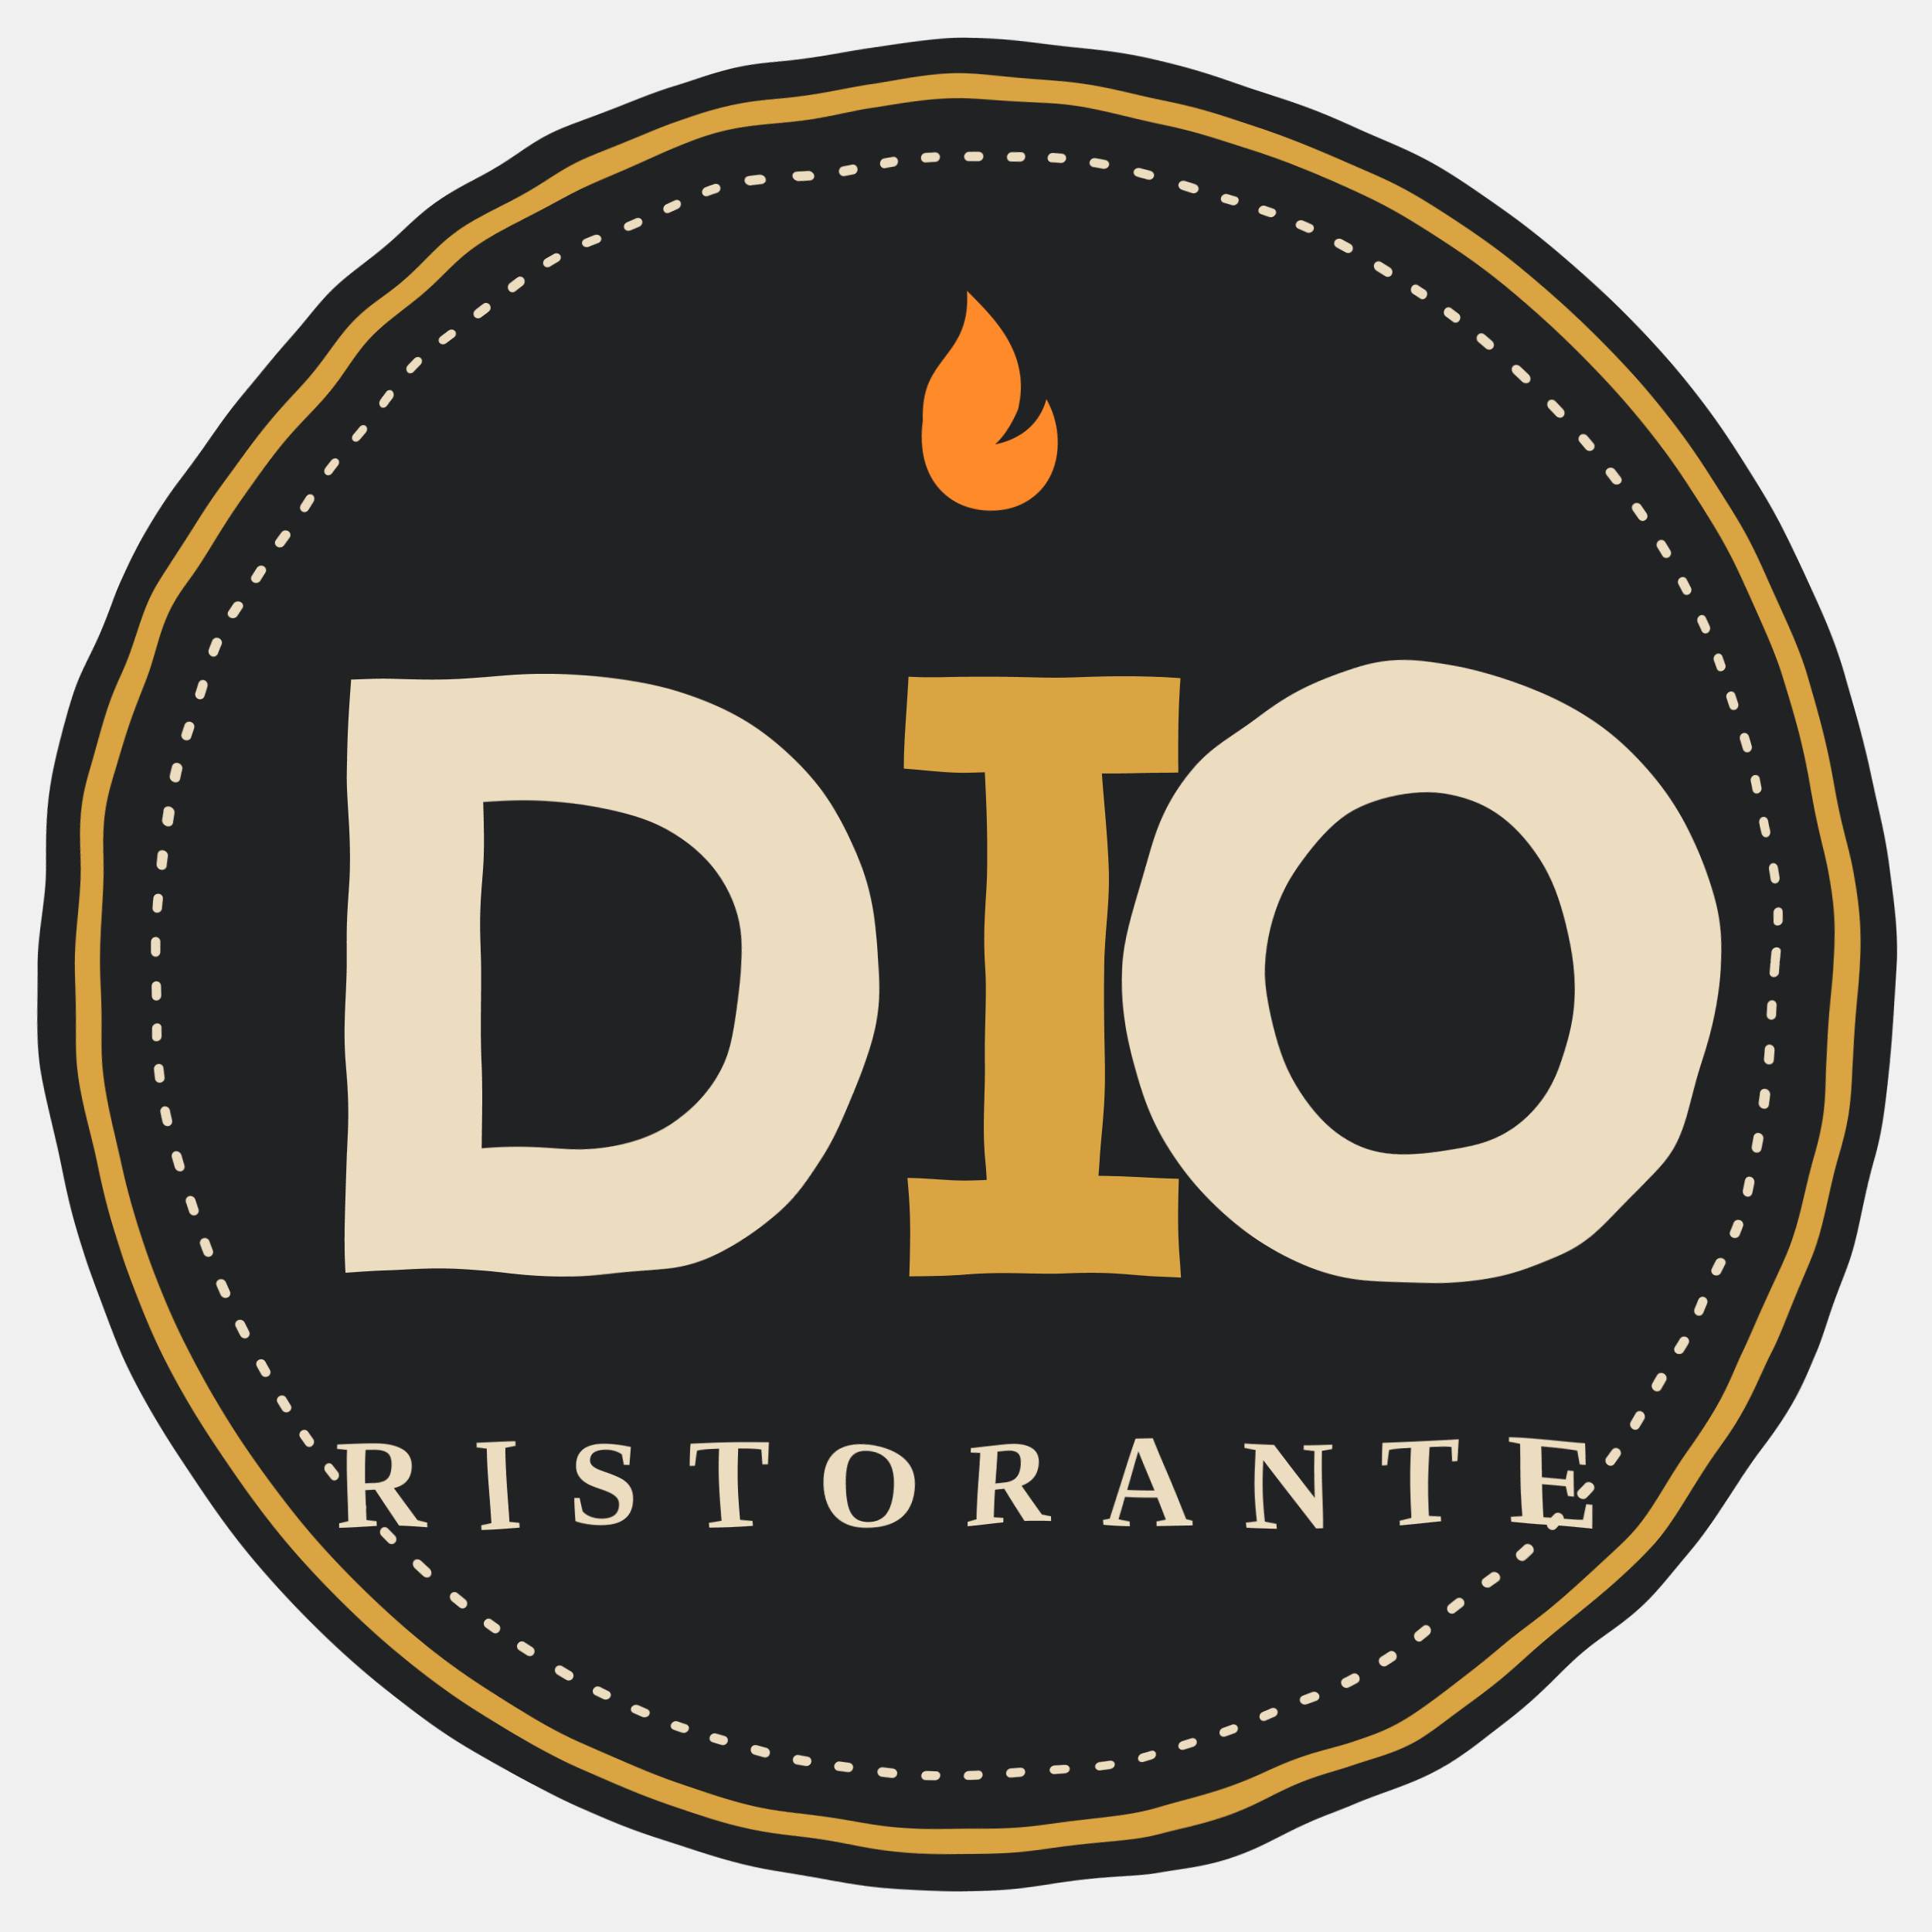
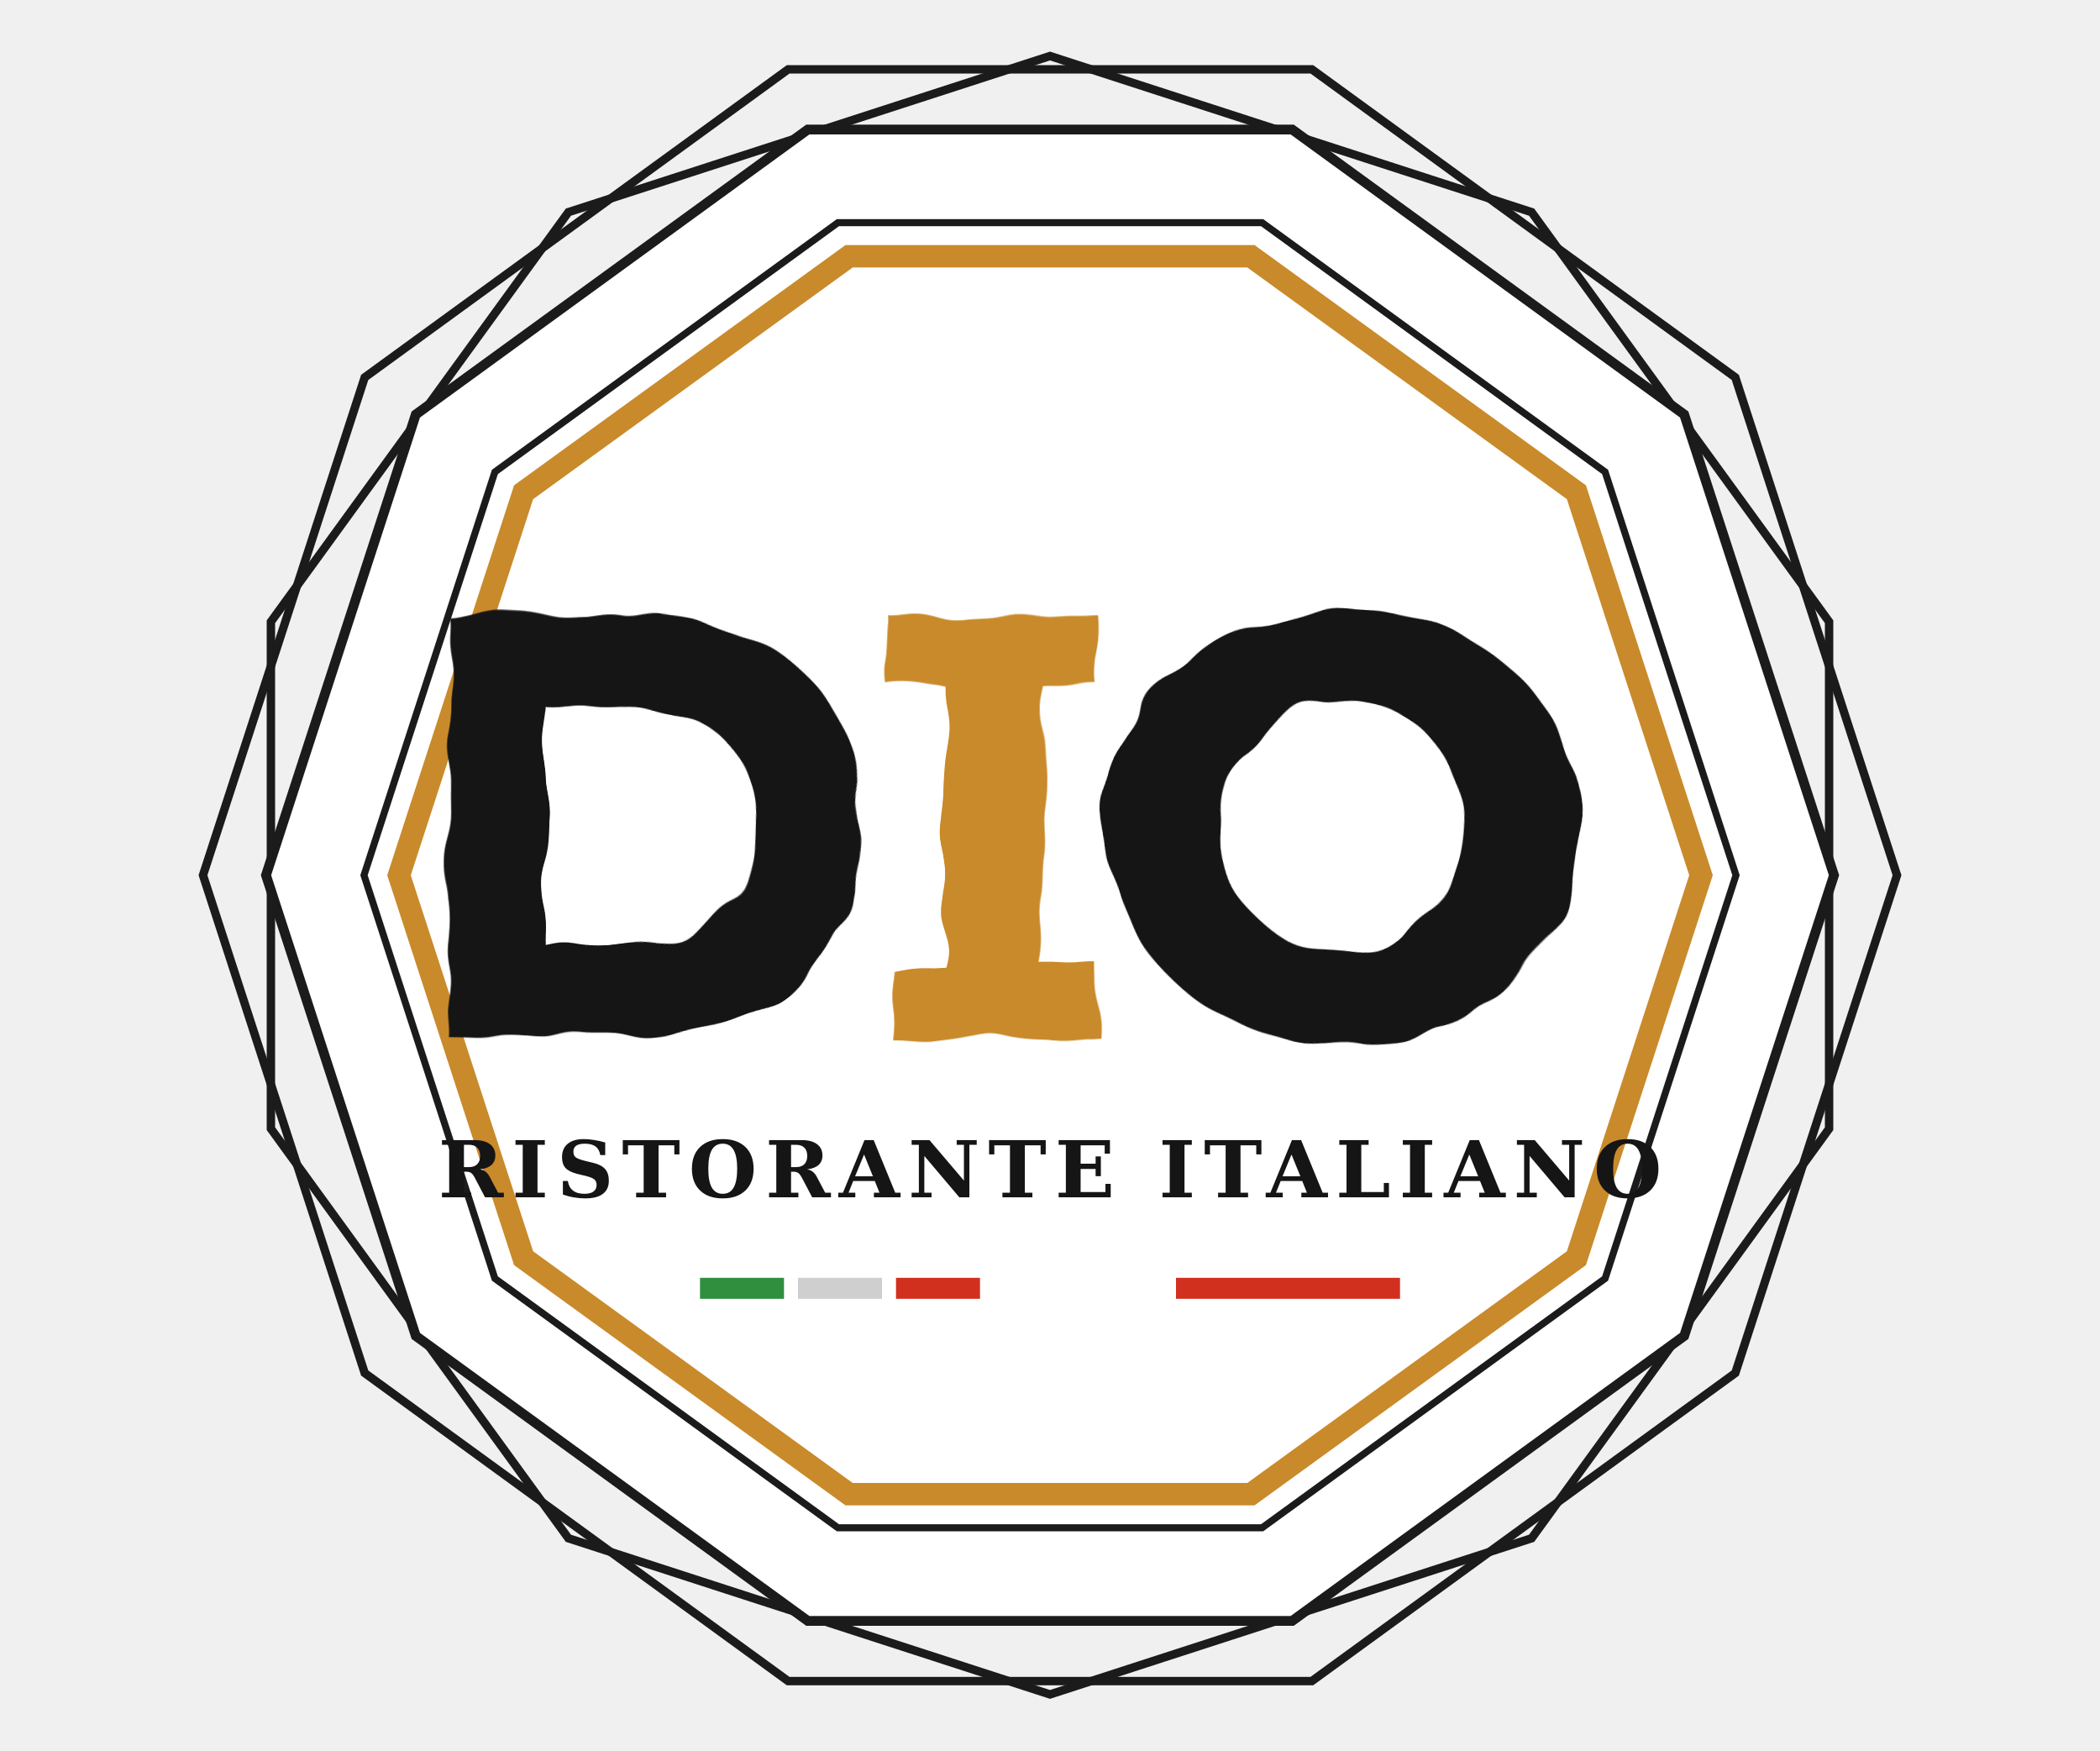
- <svg xmlns="http://www.w3.org/2000/svg" viewBox="0 0 200 200" role="img" aria-label="Dio Ristorante">
+ <svg xmlns="http://www.w3.org/2000/svg" viewBox="0 0 300 250" role="img" aria-label="Dio Ristorante Italiano">
  <defs>
    <filter id="r" x="-5%" y="-5%" width="110%" height="110%">
-       <feTurbulence type="fractalNoise" baseFrequency=".05" numOctaves="2" seed="4" />
-       <feDisplacementMap in="SourceGraphic" scale="2.4" />
+       <feTurbulence type="fractalNoise" baseFrequency=".09" numOctaves="2" seed="7" />
+       <feDisplacementMap in="SourceGraphic" scale="3.2" />
    </filter>
  </defs>
+   <polygon points="187.4,9.9 247.9,53.9 271.0,125.0 247.9,196.1 187.4,240.1 112.6,240.1 52.1,196.1 29.0,125.0 52.1,53.9 112.6,9.9" fill="none" stroke="#1b1b1b" stroke-width="1.2" />
+   <polygon points="150.0,8.0 218.8,30.3 261.3,88.8 261.3,161.2 218.8,219.7 150.0,242.0 81.2,219.7 38.7,161.2 38.7,88.8 81.2,30.3" fill="none" stroke="#1b1b1b" stroke-width="1.2" />
+   <polygon points="184.6,18.5 240.6,59.2 262.0,125.0 240.6,190.8 184.6,231.5 115.4,231.5 59.4,190.8 38.0,125.0 59.4,59.2 115.4,18.5" fill="#fff" stroke="#1b1b1b" stroke-width="1.4" />
+   <polygon points="180.3,31.8 229.3,67.4 248.0,125.0 229.3,182.6 180.3,218.2 119.7,218.2 70.7,182.6 52.0,125.0 70.7,67.4 119.7,31.8" fill="#fff" stroke="#1b1b1b" stroke-width="1" />
+   <polygon points="178.7,36.6 225.2,70.3 243.0,125.0 225.2,179.7 178.7,213.4 121.3,213.4 74.8,179.7 57.0,125.0 74.8,70.3 121.3,36.6" fill="none" stroke="#c98a2b" stroke-width="3.2" />
  <g filter="url(#r)">
-     <circle cx="100" cy="100" r="96" fill="#202224" />
-     <circle cx="100" cy="100" r="91" fill="none" stroke="#d9a441" stroke-width="2.5" />
-     <circle cx="100" cy="100" r="84" fill="none" stroke="#ecdcc0" stroke-width="1" stroke-dasharray="1 3.5" stroke-linecap="round" />
-     <path fill="#ecdcc0" fill-rule="evenodd" d="M36 70H58C79 70 91 83 91 101S79 132 58 132H36ZM50 83V119H58C70 119 77 112 77 101S70 83 58 83Z" />
-     <path fill="#d9a441" d="M94 70H122V80H114V122H122V132H94V122H102V80H94Z" />
-     <path fill="#ecdcc0" fill-rule="evenodd" d="M147 69C165 69 178 83 178 101S165 133 147 133 116 119 116 101 129 69 147 69ZM147 82C138 82 131 90 131 101S138 120 147 120 163 112 163 101 156 82 147 82Z" transform="translate(0 0)" />
-     <text x="100" y="158" text-anchor="middle" font-family="Georgia,'Times New Roman',serif" font-weight="700" font-size="13" letter-spacing="5" fill="#ecdcc0">RISTORANTE</text>
-     <path d="M88 52h24M100 44v16" stroke="#ff8a2a" stroke-width="0" />
-     <path d="M96 52c0-6 4-8 4-14 3 3 6 6 5 12-1 3-2 4-2 4s4-1 5-5c3 5 1 11-4 12s-9-3-8-9Z" transform="translate(0 -8) scale(1)" fill="#ff8a2a" />
+     <path fill="#151515" fill-rule="evenodd" d="M64 88H92C112 88 123 100 123 118S112 148 92 148H64ZM78 101V135H90C100 135 108 130 108 118S100 101 90 101Z" />
+     <path fill="#c98a2b" d="M127 88H157V98H149V138H157V148H127V138H135V98H127Z" />
+     <path fill="#151515" fill-rule="evenodd" d="M198 87C217 87 232 100 232 118S217 149 198 149 164 136 164 118 179 87 198 87ZM198 100C188 100 180 108 180 118S188 136 198 136 215 128 215 118 208 100 198 100Z" transform="translate(-6 0)" />
+   </g>
+   <text x="150" y="171" text-anchor="middle" font-family="Georgia,'DejaVu Serif',serif" font-weight="700" font-size="11.2" letter-spacing="1.2" fill="#151515">RISTORANTE ITALIANO</text>
+   <g stroke-width="3">
+     <path d="M100 184h12" stroke="#2f8f3e" />
+     <path d="M114 184h12" stroke="#cfcfcf" />
+     <path d="M128 184h12" stroke="#d1301f" />
+     <path d="M168 184h32" stroke="#d1301f" />
  </g>
</svg>
